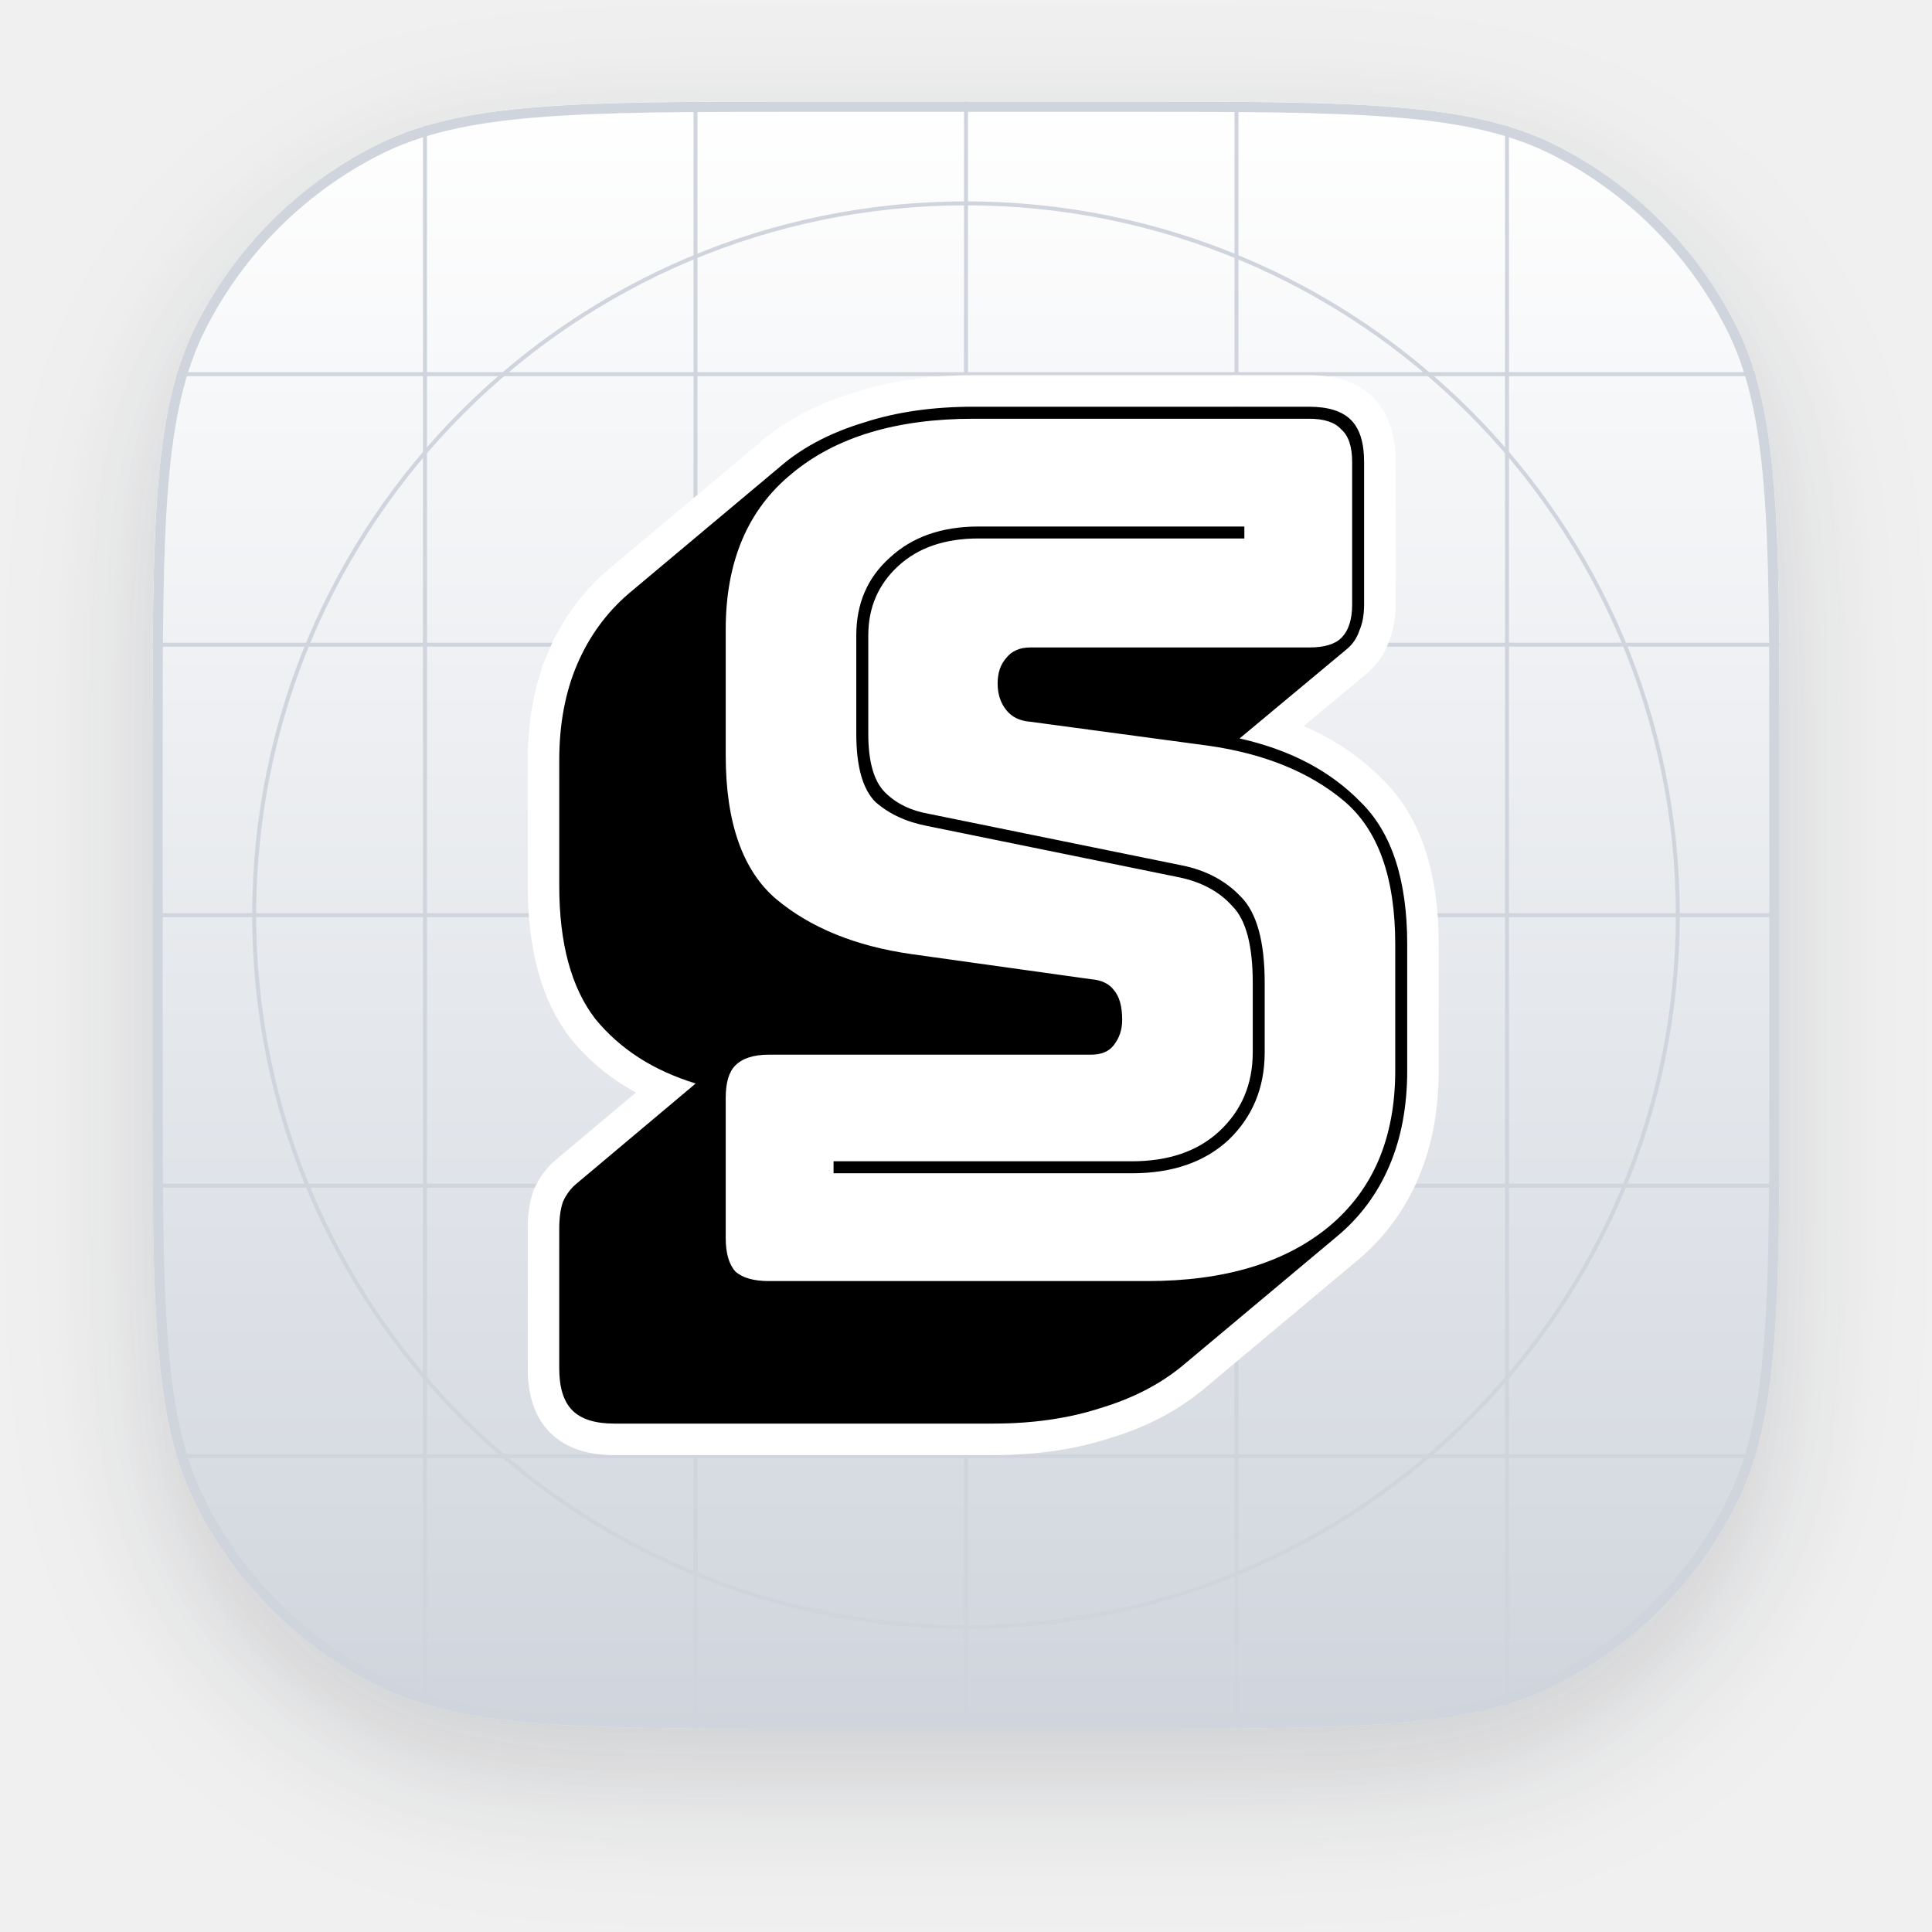
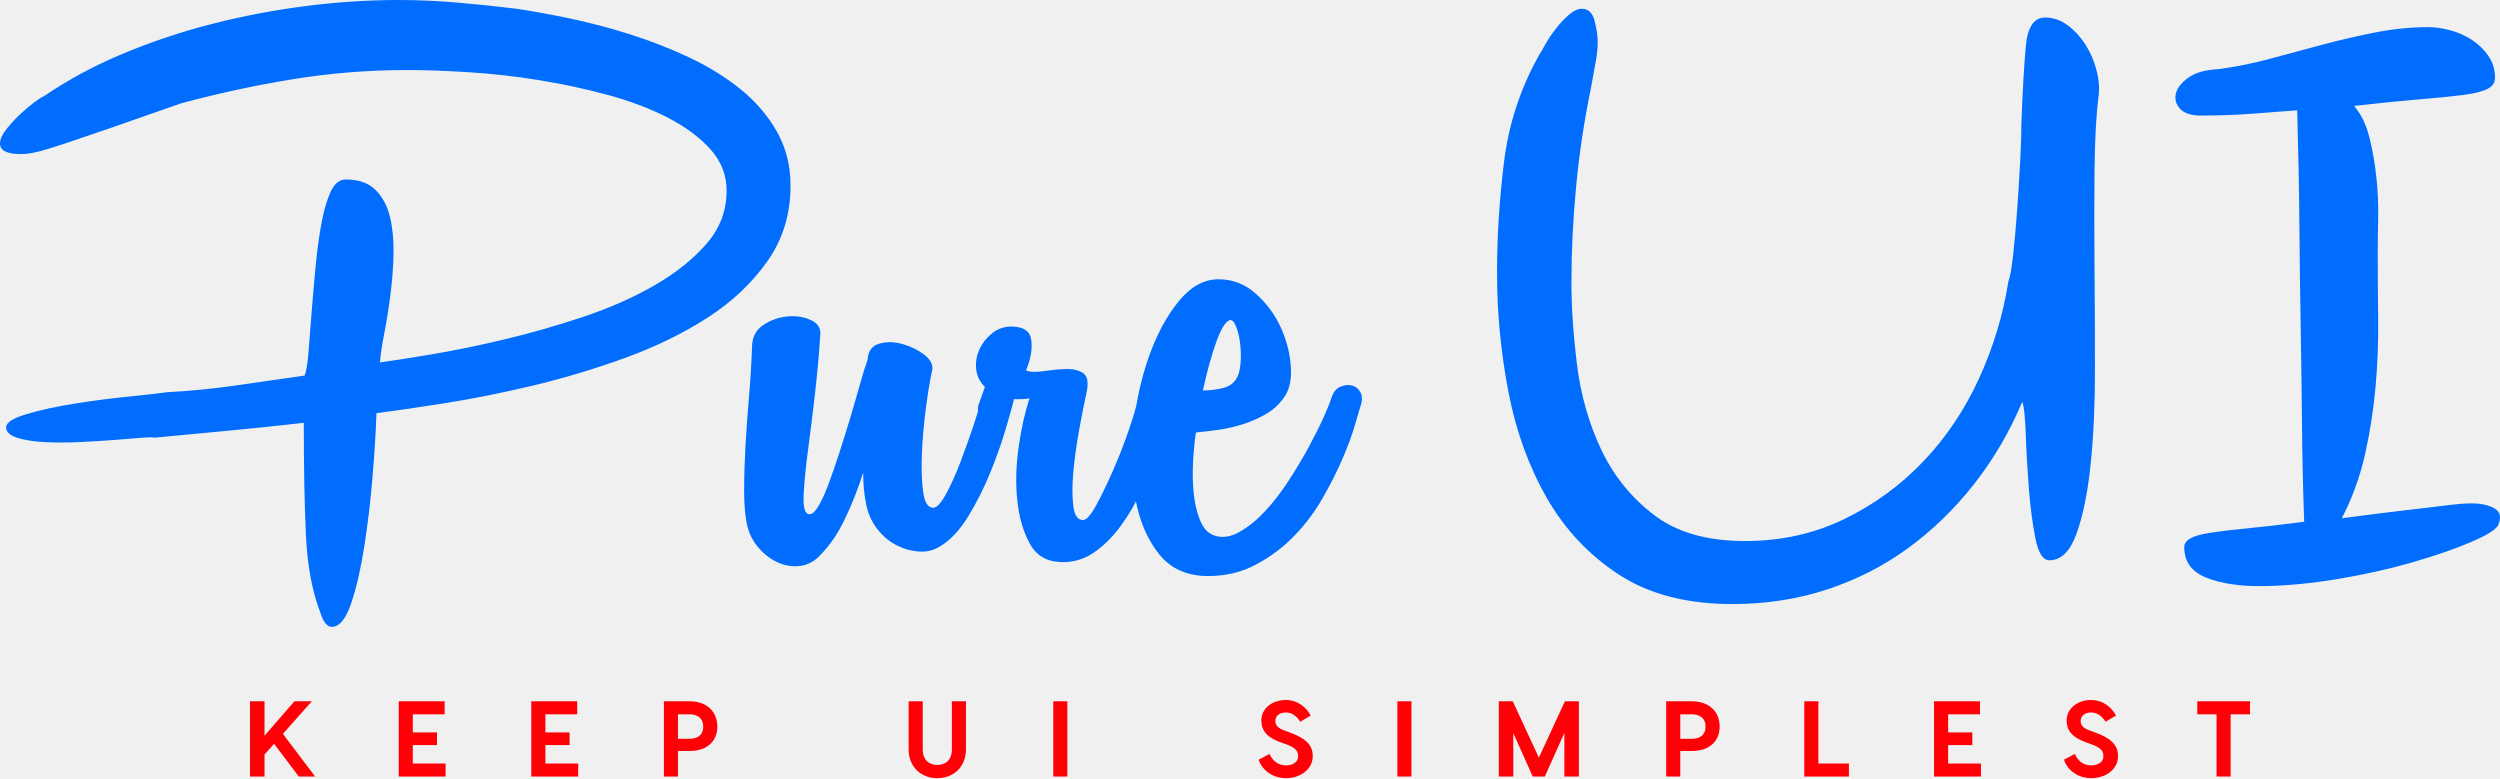
- <svg xmlns="http://www.w3.org/2000/svg" width="38" height="38" viewBox="0 0 38 38" fill="none">
-   <g filter="url(#filter0_dd_27454_20525)">
-     <g clip-path="url(#clip0_27454_20525)">
-       <path d="M3 14.8C3 10.32 3 8.079 3.872 6.368C4.639 4.863 5.863 3.639 7.368 2.872C9.079 2 11.32 2 15.8 2H22.2C26.68 2 28.921 2 30.632 2.872C32.137 3.639 33.361 4.863 34.128 6.368C35 8.079 35 10.32 35 14.8V21.2C35 25.68 35 27.921 34.128 29.632C33.361 31.137 32.137 32.361 30.632 33.128C28.921 34 26.68 34 22.2 34H15.8C11.32 34 9.079 34 7.368 33.128C5.863 32.361 4.639 31.137 3.872 29.632C3 27.921 3 25.68 3 21.2V14.8Z" fill="white" />
-       <path d="M3 14.8C3 10.32 3 8.079 3.872 6.368C4.639 4.863 5.863 3.639 7.368 2.872C9.079 2 11.32 2 15.8 2H22.2C26.68 2 28.921 2 30.632 2.872C32.137 3.639 33.361 4.863 34.128 6.368C35 8.079 35 10.32 35 14.8V21.2C35 25.68 35 27.921 34.128 29.632C33.361 31.137 32.137 32.361 30.632 33.128C28.921 34 26.68 34 22.2 34H15.8C11.32 34 9.079 34 7.368 33.128C5.863 32.361 4.639 31.137 3.872 29.632C3 27.921 3 25.68 3 21.2V14.8Z" fill="url(#paint0_linear_27454_20525)" />
-       <path fill-rule="evenodd" clip-rule="evenodd" d="M19 4.039C11.289 4.039 5.039 10.289 5.039 18C5.039 25.71 11.289 31.961 19 31.961C26.71 31.961 32.961 25.71 32.961 18C32.961 10.289 26.71 4.039 19 4.039ZM4.961 18C4.961 10.247 11.246 3.961 19 3.961C26.753 3.961 33.039 10.247 33.039 18C33.039 25.753 26.753 32.039 19 32.039C11.246 32.039 4.961 25.753 4.961 18Z" fill="#D0D5DD" />
-       <path fill-rule="evenodd" clip-rule="evenodd" d="M19 14.078C16.834 14.078 15.078 15.834 15.078 18C15.078 20.166 16.834 21.922 19 21.922C21.166 21.922 22.922 20.166 22.922 18C22.922 15.834 21.166 14.078 19 14.078ZM15 18C15 15.791 16.791 14 19 14C21.209 14 23 15.791 23 18C23 20.209 21.209 22 19 22C16.791 22 15 20.209 15 18Z" fill="#D0D5DD" />
-       <path fill-rule="evenodd" clip-rule="evenodd" d="M19 15.32C17.52 15.32 16.32 16.52 16.32 18C16.32 19.48 17.52 20.679 19 20.679C20.479 20.679 21.679 19.48 21.679 18C21.679 16.52 20.479 15.32 19 15.32ZM16.242 18C16.242 16.477 17.477 15.242 19 15.242C20.522 15.242 21.757 16.477 21.757 18C21.757 19.523 20.522 20.757 19 20.757C17.477 20.757 16.242 19.523 16.242 18Z" fill="#D0D5DD" />
-       <path d="M18.961 2H19.039V34H18.961V2Z" fill="#D0D5DD" />
-       <path d="M35 17.961L35 18.039L3 18.039L3 17.961L35 17.961Z" fill="#D0D5DD" />
-       <path d="M29.602 2H29.679V34H29.602V2Z" fill="#D0D5DD" />
-       <path d="M13.641 2H13.718V34H13.641V2Z" fill="#D0D5DD" />
-       <path d="M24.281 2H24.359V34H24.281V2Z" fill="#D0D5DD" />
-       <path d="M8.32 2H8.398V34H8.32V2Z" fill="#D0D5DD" />
-       <path d="M35 28.602L35 28.679L3 28.679L3 28.602L35 28.602Z" fill="#D0D5DD" />
-       <path d="M35 12.641L35 12.718L3 12.718L3 12.641L35 12.641Z" fill="#D0D5DD" />
-       <path d="M35 23.281L35 23.359L3 23.359L3 23.281L35 23.281Z" fill="#D0D5DD" />
-       <path d="M35 7.32L35 7.398L3 7.398L3 7.32L35 7.32Z" fill="#D0D5DD" />
-     </g>
-     <path d="M3.1 14.8C3.1 12.558 3.1 10.883 3.209 9.554C3.317 8.226 3.533 7.253 3.961 6.413C4.718 4.927 5.927 3.718 7.413 2.961C8.253 2.533 9.226 2.317 10.554 2.209C11.883 2.1 13.558 2.1 15.8 2.1H22.2C24.442 2.1 26.117 2.1 27.446 2.209C28.774 2.317 29.747 2.533 30.587 2.961C32.073 3.718 33.282 4.927 34.039 6.413C34.467 7.253 34.683 8.226 34.791 9.554C34.9 10.883 34.9 12.558 34.9 14.8V21.2C34.9 23.442 34.9 25.117 34.791 26.446C34.683 27.774 34.467 28.747 34.039 29.587C33.282 31.073 32.073 32.282 30.587 33.039C29.747 33.467 28.774 33.683 27.446 33.791C26.117 33.9 24.442 33.9 22.2 33.9H15.8C13.558 33.9 11.883 33.9 10.554 33.791C9.226 33.683 8.253 33.467 7.413 33.039C5.927 32.282 4.718 31.073 3.961 29.587C3.533 28.747 3.317 27.774 3.209 26.446C3.1 25.117 3.1 23.442 3.1 21.2V14.8Z" stroke="#D0D5DD" stroke-width="0.2" />
+ <svg width="452.4" height="140.819" viewBox="0 0 350 108.945" class="looka-1j8o68f">
+   <defs id="SvgjsDefs1761" />
+   <g id="SvgjsG1762" featurekey="X3o6dM-0" transform="matrix(6.128166,0,0,6.128166,-3.064082,-45.34844)" fill="#006dff">
+     <path d="M4.64 9.76 q-1.02 0.36 -1.66 0.58 t-1.03 0.35 t-0.6 0.18 t-0.37 0.05 q-0.48 0 -0.48 -0.24 q0 -0.14 0.14 -0.32 t0.31 -0.34 t0.33 -0.28 t0.22 -0.14 q0.82 -0.56 1.8 -0.97 t2.03 -0.68 t2.14 -0.41 t2.15 -0.14 q0.64 0 1.34 0.06 t1.34 0.14 q0.54 0.08 1.21 0.22 t1.37 0.36 t1.36 0.53 t1.18 0.73 t0.83 0.97 t0.31 1.23 q0 0.98 -0.53 1.73 t-1.37 1.29 t-1.89 0.92 t-2.1 0.63 t-2 0.4 t-1.57 0.23 q-0.02 0.62 -0.09 1.46 t-0.19 1.6 t-0.3 1.29 t-0.44 0.53 q-0.16 0 -0.26 -0.32 q-0.28 -0.72 -0.33 -1.76 t-0.05 -2.58 q-0.88 0.1 -1.73 0.18 t-1.69 0.16 q-0.02 -0.02 -0.27 0 t-0.63 0.05 t-0.81 0.05 t-0.8 0 t-0.62 -0.1 t-0.25 -0.24 t0.47 -0.3 t1.1 -0.24 t1.23 -0.16 t0.88 -0.1 q0.76 -0.04 1.54 -0.15 t1.6 -0.23 q0.06 -0.16 0.09 -0.56 t0.07 -0.9 t0.09 -1.03 t0.13 -0.97 t0.21 -0.73 t0.35 -0.29 q0.44 0 0.68 0.24 t0.33 0.62 t0.08 0.84 t-0.07 0.93 t-0.14 0.88 t-0.1 0.67 q0.44 -0.06 1.21 -0.19 t1.65 -0.34 t1.78 -0.51 t1.63 -0.72 t1.19 -0.95 t0.46 -1.21 q0 -0.54 -0.37 -0.95 t-0.97 -0.72 t-1.37 -0.52 t-1.58 -0.34 t-1.6 -0.18 t-1.41 -0.05 q-1.32 0 -2.61 0.21 t-2.55 0.55 z M17.68 15.34 q0 -0.34 0.25 -0.51 t0.55 -0.2 t0.54 0.08 t0.22 0.33 q-0.04 0.64 -0.12 1.34 t-0.16 1.3 t-0.1 1.01 t0.1 0.45 q0.1 0.04 0.22 -0.15 t0.24 -0.51 t0.25 -0.72 t0.25 -0.8 t0.22 -0.76 t0.18 -0.58 q0.02 -0.3 0.27 -0.37 t0.53 0.01 t0.49 0.24 t0.19 0.34 q-0.08 0.36 -0.15 0.9 t-0.09 1.04 t0.03 0.86 t0.23 0.36 q0.12 0 0.29 -0.31 t0.33 -0.73 t0.3 -0.84 t0.18 -0.64 q0.04 -0.2 0.18 -0.27 t0.28 -0.04 t0.23 0.15 t0.03 0.3 q-0.04 0.16 -0.17 0.6 t-0.34 0.96 t-0.5 1 t-0.65 0.7 q-0.22 0.14 -0.49 0.12 t-0.52 -0.15 t-0.44 -0.38 t-0.25 -0.59 q-0.06 -0.3 -0.06 -0.68 q-0.18 0.56 -0.42 1.06 t-0.56 0.82 q-0.2 0.22 -0.47 0.25 t-0.52 -0.09 t-0.44 -0.35 t-0.25 -0.53 t-0.06 -0.76 t0.03 -1 t0.08 -1.12 t0.07 -1.14 z M23.54 16.74 q-0.04 0.16 -0.17 0.23 t-0.27 0.04 t-0.22 -0.14 t0 -0.29 l0.12 -0.34 q-0.18 -0.18 -0.2 -0.42 t0.08 -0.45 t0.29 -0.36 t0.43 -0.15 q0.42 0 0.46 0.31 t-0.12 0.69 q0.12 0.06 0.39 0.02 t0.51 -0.05 t0.4 0.09 t0.08 0.46 t-0.17 0.86 t-0.13 0.95 t0 0.77 t0.22 0.32 q0.12 0 0.31 -0.35 t0.39 -0.81 t0.36 -0.93 t0.2 -0.71 q0.04 -0.2 0.17 -0.28 t0.27 -0.07 t0.23 0.12 t0.07 0.31 q-0.02 0.1 -0.1 0.43 t-0.22 0.74 t-0.34 0.86 t-0.48 0.83 t-0.62 0.61 t-0.76 0.21 q-0.48 -0.02 -0.7 -0.43 t-0.28 -0.98 t0.03 -1.21 t0.25 -1.12 q-0.1 0.02 -0.2 0.02 l-0.2 0 q-0.06 0.1 -0.08 0.22 z M29.82 16.5 q-0.16 0.22 -0.4 0.36 t-0.52 0.23 t-0.57 0.13 t-0.51 0.06 q-0.06 0.42 -0.07 0.82 t0.04 0.72 t0.16 0.54 t0.31 0.28 q0.26 0.08 0.56 -0.09 t0.58 -0.47 t0.54 -0.7 t0.46 -0.77 t0.34 -0.68 t0.18 -0.45 q0.06 -0.18 0.19 -0.24 t0.25 -0.04 t0.2 0.13 t0.04 0.29 q-0.04 0.12 -0.14 0.47 t-0.29 0.79 t-0.46 0.91 t-0.65 0.86 t-0.87 0.65 t-1.09 0.26 q-0.72 0 -1.12 -0.5 t-0.54 -1.26 t-0.05 -1.63 t0.36 -1.63 t0.68 -1.26 t0.91 -0.5 q0.48 0 0.85 0.33 t0.57 0.77 t0.23 0.9 t-0.17 0.72 z M28.58 14.72 q-0.14 0.06 -0.3 0.51 t-0.3 1.09 q0.22 0 0.44 -0.05 t0.32 -0.21 q0.08 -0.12 0.1 -0.35 t-0.01 -0.47 t-0.1 -0.4 t-0.15 -0.12 z M34.7 13.62 q0 -1.22 0.16 -2.52 t0.8 -2.44 q0.04 -0.06 0.14 -0.24 t0.24 -0.36 t0.3 -0.32 t0.3 -0.14 q0.22 0 0.29 0.28 t0.07 0.48 t-0.04 0.42 l-0.12 0.66 q-0.22 1.06 -0.33 2.19 t-0.11 2.21 q0 0.88 0.13 1.91 t0.55 1.92 t1.2 1.49 t2.08 0.6 q1.24 0 2.27 -0.5 t1.81 -1.32 t1.27 -1.89 t0.67 -2.21 q0.06 -0.16 0.11 -0.61 t0.09 -1 t0.07 -1.11 t0.03 -0.92 q0.04 -1.08 0.1 -1.74 t0.44 -0.66 q0.28 0 0.52 0.18 t0.41 0.45 t0.25 0.59 t0.04 0.6 q-0.08 0.64 -0.09 1.67 t0 2.2 t0.01 2.37 t-0.1 2.16 t-0.32 1.57 t-0.62 0.61 q-0.22 0 -0.32 -0.5 t-0.15 -1.14 t-0.07 -1.23 t-0.08 -0.75 q-0.44 1.04 -1.11 1.89 t-1.51 1.46 t-1.85 0.94 t-2.15 0.33 q-1.56 0 -2.59 -0.67 t-1.65 -1.75 t-0.88 -2.43 t-0.26 -2.73 z  M52.98 9.92 q-0.52 0.04 -1.06 0.08 t-1.14 0.04 q-0.34 0 -0.48 -0.16 t-0.09 -0.35 t0.29 -0.36 t0.68 -0.19 q0.6 -0.08 1.19 -0.24 t1.19 -0.32 t1.21 -0.28 t1.21 -0.12 q0.22 0 0.49 0.07 t0.5 0.22 t0.38 0.37 t0.15 0.5 q0 0.16 -0.17 0.25 t-0.56 0.14 t-1 0.1 t-1.49 0.15 q0.24 0.28 0.35 0.72 t0.16 0.92 t0.04 0.94 t-0.01 0.78 q0 0.74 0.01 1.51 t-0.06 1.55 t-0.24 1.54 t-0.53 1.46 q0.9 -0.12 1.43 -0.18 t0.84 -0.1 t0.45 -0.05 t0.24 -0.01 q0.32 0 0.52 0.11 t0.1 0.37 q-0.06 0.16 -0.62 0.4 t-1.36 0.47 t-1.71 0.38 t-1.69 0.16 t-1.29 -0.19 t-0.51 -0.7 q0 -0.12 0.14 -0.2 t0.46 -0.13 t0.84 -0.1 t1.3 -0.15 q-0.04 -1.1 -0.05 -2.2 t-0.03 -2.24 t-0.03 -2.37 t-0.05 -2.59 z" />
  </g>
-   <path d="M13.154 16.828L14.084 10.319L14.704 10.008L15.324 9.389L16.254 8.769L17.494 8.149H24.933C26.421 8.149 26.793 8.562 26.793 8.769V10.008V12.178L26.483 12.798H19.974V13.108L19.663 13.418L19.974 14.038L21.833 14.348L25.863 15.278L27.103 16.208C27.103 16.414 27.413 17.192 27.413 18.997C27.413 20.857 27.516 22.614 27.103 23.337L25.243 24.887L20.903 26.436L15.324 27.676L13.464 26.747L13.774 24.267V19.927L13.154 16.828Z" fill="white" />
-   <path d="M10.787 23.516L10.781 23.53L10.777 23.544C10.716 23.726 10.69 23.934 10.69 24.16V26.916C10.69 27.332 10.784 27.704 11.04 27.96C11.296 28.216 11.668 28.31 12.084 28.31H19.528C20.338 28.31 21.077 28.205 21.74 27.99C22.4 27.791 22.971 27.499 23.447 27.109L23.449 27.107L26.486 24.564C26.486 24.564 26.487 24.564 26.487 24.563C26.98 24.155 27.355 23.651 27.61 23.057C27.865 22.463 27.988 21.792 27.988 21.051V18.577C27.988 17.264 27.673 16.233 26.979 15.555C26.46 15.023 25.809 14.634 25.036 14.383L26.699 12.997L26.699 12.997L26.702 12.994C26.852 12.865 26.96 12.704 27.025 12.517C27.106 12.329 27.14 12.116 27.14 11.887V9.084C27.14 8.668 27.046 8.296 26.79 8.04C26.535 7.784 26.162 7.69 25.747 7.69H19.151C18.325 7.69 17.579 7.795 16.915 8.01C16.256 8.208 15.693 8.492 15.233 8.867L15.233 8.867L15.23 8.87L12.167 11.437L12.167 11.437L12.165 11.44C11.688 11.848 11.322 12.351 11.069 12.943L11.35 13.063L11.069 12.943C10.814 13.537 10.69 14.208 10.69 14.949V17.423C10.69 18.591 10.933 19.54 11.461 20.227L11.461 20.227L11.466 20.234C11.889 20.751 12.427 21.145 13.074 21.419L11.13 23.051L11.13 23.051L11.128 23.053C10.981 23.18 10.868 23.335 10.787 23.516ZM20.225 14.504L23.724 14.973C23.725 14.974 23.725 14.974 23.725 14.974C24.782 15.125 25.61 15.468 26.231 15.988C26.807 16.47 27.133 17.303 27.133 18.577V21.051C27.133 22.311 26.722 23.244 25.927 23.897C25.136 24.544 24.028 24.887 22.567 24.887H15.123C14.877 24.887 14.748 24.838 14.683 24.788C14.633 24.723 14.584 24.594 14.584 24.349V21.593C14.584 21.324 14.643 21.214 14.682 21.176C14.742 21.116 14.866 21.054 15.123 21.054H21.459C21.728 21.054 21.984 20.969 22.153 20.744C22.307 20.546 22.382 20.314 22.382 20.061C22.382 19.766 22.323 19.484 22.148 19.277C21.987 19.069 21.75 18.974 21.493 18.952L17.97 18.459C17.969 18.459 17.969 18.459 17.969 18.459C16.913 18.308 16.085 17.965 15.464 17.445C14.903 16.964 14.584 16.13 14.584 14.855V12.382C14.584 11.12 14.989 10.195 15.766 9.559L15.766 9.559L15.769 9.557C16.56 8.895 17.674 8.546 19.151 8.546H25.747C26.007 8.546 26.111 8.608 26.151 8.654L26.163 8.667L26.177 8.679C26.222 8.719 26.285 8.823 26.285 9.084V11.887C26.285 12.143 26.224 12.267 26.164 12.327C26.125 12.366 26.016 12.425 25.747 12.425H20.258C19.976 12.425 19.725 12.527 19.548 12.75C19.382 12.943 19.312 13.183 19.312 13.442C19.312 13.705 19.384 13.947 19.542 14.15C19.712 14.368 19.951 14.481 20.225 14.504ZM24.785 10.356V10.046H24.475H19.245C18.462 10.046 17.801 10.268 17.293 10.739C16.784 11.194 16.532 11.79 16.532 12.499V14.431C16.532 15.096 16.658 15.652 17 15.993L17.007 16L17.014 16.006C17.329 16.284 17.719 16.462 18.172 16.549L23.139 17.561C23.526 17.645 23.808 17.805 24.007 18.029L24.014 18.036L24.02 18.043C24.194 18.216 24.33 18.606 24.33 19.331V20.697C24.33 21.244 24.142 21.678 23.769 22.025C23.416 22.352 22.925 22.531 22.26 22.531H16.395H16.085V22.841V23.077V23.387H16.395H22.26C23.12 23.387 23.838 23.149 24.38 22.644L24.38 22.644L24.384 22.64C24.919 22.122 25.185 21.467 25.185 20.697V19.331C25.185 18.496 25.029 17.824 24.626 17.419C24.279 17.055 23.836 16.824 23.311 16.719C23.311 16.718 23.311 16.718 23.311 16.718L18.341 15.706L18.341 15.706L18.332 15.704C18.022 15.65 17.794 15.533 17.627 15.366C17.496 15.236 17.388 14.957 17.388 14.431V12.499C17.388 12.034 17.55 11.662 17.877 11.361C18.199 11.064 18.644 10.901 19.245 10.901H24.475H24.785V10.591V10.356Z" stroke="white" stroke-width="0.62" />
-   <path d="M12.084 28C11.707 28 11.432 27.914 11.259 27.741C11.086 27.568 11 27.293 11 26.916V24.16C11 23.956 11.024 23.783 11.071 23.642C11.133 23.501 11.22 23.383 11.33 23.289L13.685 21.31C12.853 21.058 12.194 20.634 11.707 20.038C11.236 19.425 11 18.554 11 17.423V14.949C11 14.243 11.118 13.614 11.353 13.065C11.589 12.515 11.927 12.052 12.366 11.675L15.429 9.107C15.853 8.762 16.379 8.495 17.007 8.306C17.635 8.102 18.35 8 19.151 8H25.747C26.124 8 26.398 8.086 26.571 8.259C26.744 8.432 26.83 8.707 26.83 9.084V11.887C26.83 12.091 26.799 12.264 26.736 12.405C26.689 12.546 26.61 12.664 26.501 12.758L24.38 14.525C25.37 14.745 26.163 15.161 26.76 15.774C27.372 16.371 27.678 17.305 27.678 18.577V21.051C27.678 21.757 27.561 22.386 27.325 22.935C27.09 23.485 26.744 23.948 26.289 24.325L23.25 26.869C22.81 27.23 22.276 27.505 21.648 27.694C21.02 27.898 20.313 28 19.528 28H12.084ZM22.567 25.197C24.074 25.197 25.26 24.843 26.124 24.137C27.003 23.414 27.443 22.386 27.443 21.051V18.577C27.443 17.258 27.105 16.316 26.43 15.75C25.755 15.185 24.867 14.824 23.768 14.667L20.258 14.195C20.054 14.18 19.897 14.101 19.787 13.96C19.677 13.819 19.622 13.646 19.622 13.442C19.622 13.238 19.677 13.073 19.787 12.947C19.897 12.806 20.054 12.735 20.258 12.735H25.747C26.045 12.735 26.257 12.672 26.383 12.546C26.524 12.405 26.595 12.185 26.595 11.887V9.084C26.595 8.785 26.524 8.573 26.383 8.448C26.257 8.306 26.045 8.236 25.747 8.236H19.151C17.627 8.236 16.434 8.597 15.57 9.319C14.706 10.026 14.274 11.047 14.274 12.382V14.855C14.274 16.174 14.604 17.117 15.264 17.682C15.939 18.247 16.826 18.609 17.926 18.766L21.459 19.26C21.663 19.276 21.813 19.347 21.907 19.472C22.017 19.598 22.072 19.794 22.072 20.061C22.072 20.25 22.017 20.415 21.907 20.556C21.813 20.682 21.663 20.744 21.459 20.744H15.123C14.824 20.744 14.604 20.815 14.463 20.956C14.337 21.082 14.274 21.294 14.274 21.593V24.349C14.274 24.647 14.337 24.867 14.463 25.008C14.604 25.134 14.824 25.197 15.123 25.197H22.567ZM24.475 10.356V10.591H19.245C18.585 10.591 18.059 10.772 17.667 11.133C17.274 11.494 17.078 11.95 17.078 12.499V14.431C17.078 14.981 17.188 15.366 17.407 15.585C17.627 15.805 17.918 15.947 18.279 16.009L23.25 17.022C23.721 17.117 24.106 17.321 24.404 17.635C24.718 17.949 24.875 18.514 24.875 19.331V20.697C24.875 21.388 24.64 21.962 24.168 22.417C23.697 22.857 23.061 23.077 22.26 23.077H16.395V22.841H22.26C22.983 22.841 23.556 22.645 23.98 22.252C24.42 21.844 24.64 21.326 24.64 20.697V19.331C24.64 18.593 24.506 18.09 24.239 17.823C23.988 17.541 23.642 17.352 23.203 17.258L18.232 16.245C17.824 16.166 17.486 16.009 17.219 15.774C16.968 15.523 16.842 15.075 16.842 14.431V12.499C16.842 11.871 17.062 11.361 17.502 10.968C17.942 10.56 18.523 10.356 19.245 10.356H24.475Z" fill="black" />
-   <defs>
-     <filter id="filter0_dd_27454_20525" x="0" y="0" width="38" height="38" filterUnits="userSpaceOnUse" color-interpolation-filters="sRGB">
-       <feFlood flood-opacity="0" result="BackgroundImageFix" />
-       <feColorMatrix in="SourceAlpha" type="matrix" values="0 0 0 0 0 0 0 0 0 0 0 0 0 0 0 0 0 0 127 0" result="hardAlpha" />
-       <feOffset dy="1" />
-       <feGaussianBlur stdDeviation="1" />
-       <feColorMatrix type="matrix" values="0 0 0 0 0.063 0 0 0 0 0.094 0 0 0 0 0.157 0 0 0 0.06 0" />
-       <feBlend mode="normal" in2="BackgroundImageFix" result="effect1_dropShadow_27454_20525" />
-       <feColorMatrix in="SourceAlpha" type="matrix" values="0 0 0 0 0 0 0 0 0 0 0 0 0 0 0 0 0 0 127 0" result="hardAlpha" />
-       <feOffset dy="1" />
-       <feGaussianBlur stdDeviation="1.5" />
-       <feColorMatrix type="matrix" values="0 0 0 0 0.063 0 0 0 0 0.094 0 0 0 0 0.157 0 0 0 0.1 0" />
-       <feBlend mode="normal" in2="effect1_dropShadow_27454_20525" result="effect2_dropShadow_27454_20525" />
-       <feBlend mode="normal" in="SourceGraphic" in2="effect2_dropShadow_27454_20525" result="shape" />
-     </filter>
-     <linearGradient id="paint0_linear_27454_20525" x1="19" y1="2" x2="19" y2="34" gradientUnits="userSpaceOnUse">
-       <stop stop-color="white" />
-       <stop offset="1" stop-color="#D0D5DD" />
-     </linearGradient>
-     <clipPath id="clip0_27454_20525">
-       <path d="M3 14.8C3 10.32 3 8.079 3.872 6.368C4.639 4.863 5.863 3.639 7.368 2.872C9.079 2 11.32 2 15.8 2H22.2C26.68 2 28.921 2 30.632 2.872C32.137 3.639 33.361 4.863 34.128 6.368C35 8.079 35 10.32 35 14.8V21.2C35 25.68 35 27.921 34.128 29.632C33.361 31.137 32.137 32.361 30.632 33.128C28.921 34 26.68 34 22.2 34H15.8C11.32 34 9.079 34 7.368 33.128C5.863 32.361 4.639 31.137 3.872 29.632C3 27.921 3 25.68 3 21.2V14.8Z" fill="white" />
-     </clipPath>
-   </defs>
+   <g id="SvgjsG1763" featurekey="RFbU7s-0" transform="matrix(0.7527287,0,0,0.7527287,34.09673,93.66428)" fill="#ff0007">
+     <path d="M10.28 20 l-4.6 -6.1 l-1.78 2 l0 4.1 l-2.7 0 l0 -14 l2.7 0 l0 6.4 l5.56 -6.4 l3.24 0 l-5.38 6.06 l6 7.94 l-3.04 0 z M31.48 17.58 l6.1 0 l0 2.42 l-6.5 0 l-2.22 0 l0 -14 l2.62 0 l5.92 0 l0 2.42 l-5.92 0 l0 3.36 l4.5 0 l0 2.36 l-4.5 0 l0 3.44 z M56.14 17.58 l6.1 0 l0 2.42 l-6.5 0 l-2.22 0 l0 -14 l2.62 0 l5.92 0 l0 2.42 l-5.92 0 l0 3.36 l4.5 0 l0 2.36 l-4.5 0 l0 3.44 z M83 6 c3.14 0 5.12 1.92 5.12 4.7 s-1.98 4.54 -5.12 4.54 l-2.2 0 l0 4.76 l-2.62 0 l0 -14 l4.82 0 z M82.86 12.98 c1.58 0 2.64 -0.68 2.64 -2.28 c0 -1.58 -1.06 -2.28 -2.64 -2.28 l-2.06 0 l0 4.56 l2.06 0 z M131.74 6 l2.62 0 l0 8.92 c0 3.4 -2.42 5.38 -5.32 5.38 c-2.92 0 -5.34 -1.98 -5.34 -5.38 l0 -8.92 l2.62 0 l0 8.92 c0 2.2 1.4 2.92 2.72 2.92 s2.7 -0.72 2.7 -2.92 l0 -8.92 z M153.22 6 l0 14 l-2.62 0 l0 -14 l2.62 0 z M193.82 5.76 c2.38 0 3.96 1.52 4.66 2.9 l-1.94 1.14 c-0.74 -1.1 -1.54 -1.72 -2.72 -1.72 c-1.12 0 -1.92 0.66 -1.92 1.56 c0 0.86 0.52 1.36 1.72 1.8 l0.96 0.36 c2.98 1.06 4.28 2.36 4.28 4.36 c0 2.72 -2.58 4.14 -4.96 4.14 c-2.5 0 -4.46 -1.48 -5.1 -3.44 l2.02 -1.06 c0.5 1.12 1.44 2.12 3.08 2.12 c1.24 0 2.24 -0.6 2.24 -1.72 c0 -1.14 -0.72 -1.64 -2.28 -2.22 l-0.9 -0.32 c-2.08 -0.76 -3.66 -1.8 -3.66 -4.12 c0 -2.2 2.02 -3.78 4.52 -3.78 z M217.22 6 l0 14 l-2.62 0 l0 -14 l2.62 0 z M248.36 6 l0 14 l-2.7 0 l0 -8.12 l-3.64 8.12 l-2.24 0 l-3.62 -8.08 l0 8.08 l-2.7 0 l0 -14 l2.6 0 l4.86 10.48 l4.84 -10.48 l2.6 0 z M269.42 6 c3.14 0 5.12 1.92 5.12 4.7 s-1.98 4.54 -5.12 4.54 l-2.2 0 l0 4.76 l-2.62 0 l0 -14 l4.82 0 z M269.28 12.98 c1.58 0 2.64 -0.68 2.64 -2.28 c0 -1.58 -1.06 -2.28 -2.64 -2.28 l-2.06 0 l0 4.56 l2.06 0 z M292.9 17.58 l5.68 0 l0 2.42 l-8.3 0 l0 -14 l2.62 0 l0 11.58 z M317.04 17.58 l6.1 0 l0 2.42 l-6.5 0 l-2.22 0 l0 -14 l2.62 0 l5.92 0 l0 2.42 l-5.92 0 l0 3.36 l4.5 0 l0 2.36 l-4.5 0 l0 3.44 z M343.6 5.76 c2.38 0 3.96 1.52 4.66 2.9 l-1.94 1.14 c-0.74 -1.1 -1.54 -1.72 -2.72 -1.72 c-1.12 0 -1.92 0.66 -1.92 1.56 c0 0.86 0.52 1.36 1.72 1.8 l0.96 0.36 c2.98 1.06 4.28 2.36 4.28 4.36 c0 2.72 -2.58 4.14 -4.96 4.14 c-2.5 0 -4.46 -1.48 -5.1 -3.44 l2.02 -1.06 c0.5 1.12 1.44 2.12 3.08 2.12 c1.24 0 2.24 -0.6 2.24 -1.72 c0 -1.14 -0.72 -1.64 -2.28 -2.22 l-0.9 -0.32 c-2.08 -0.76 -3.66 -1.8 -3.66 -4.12 c0 -2.2 2.02 -3.78 4.52 -3.78 z M373.18 6 l0 2.42 l-3.6 0 l0 11.58 l-2.62 0 l0 -11.58 l-3.58 0 l0 -2.42 l9.8 0 z" />
+   </g>
</svg>
